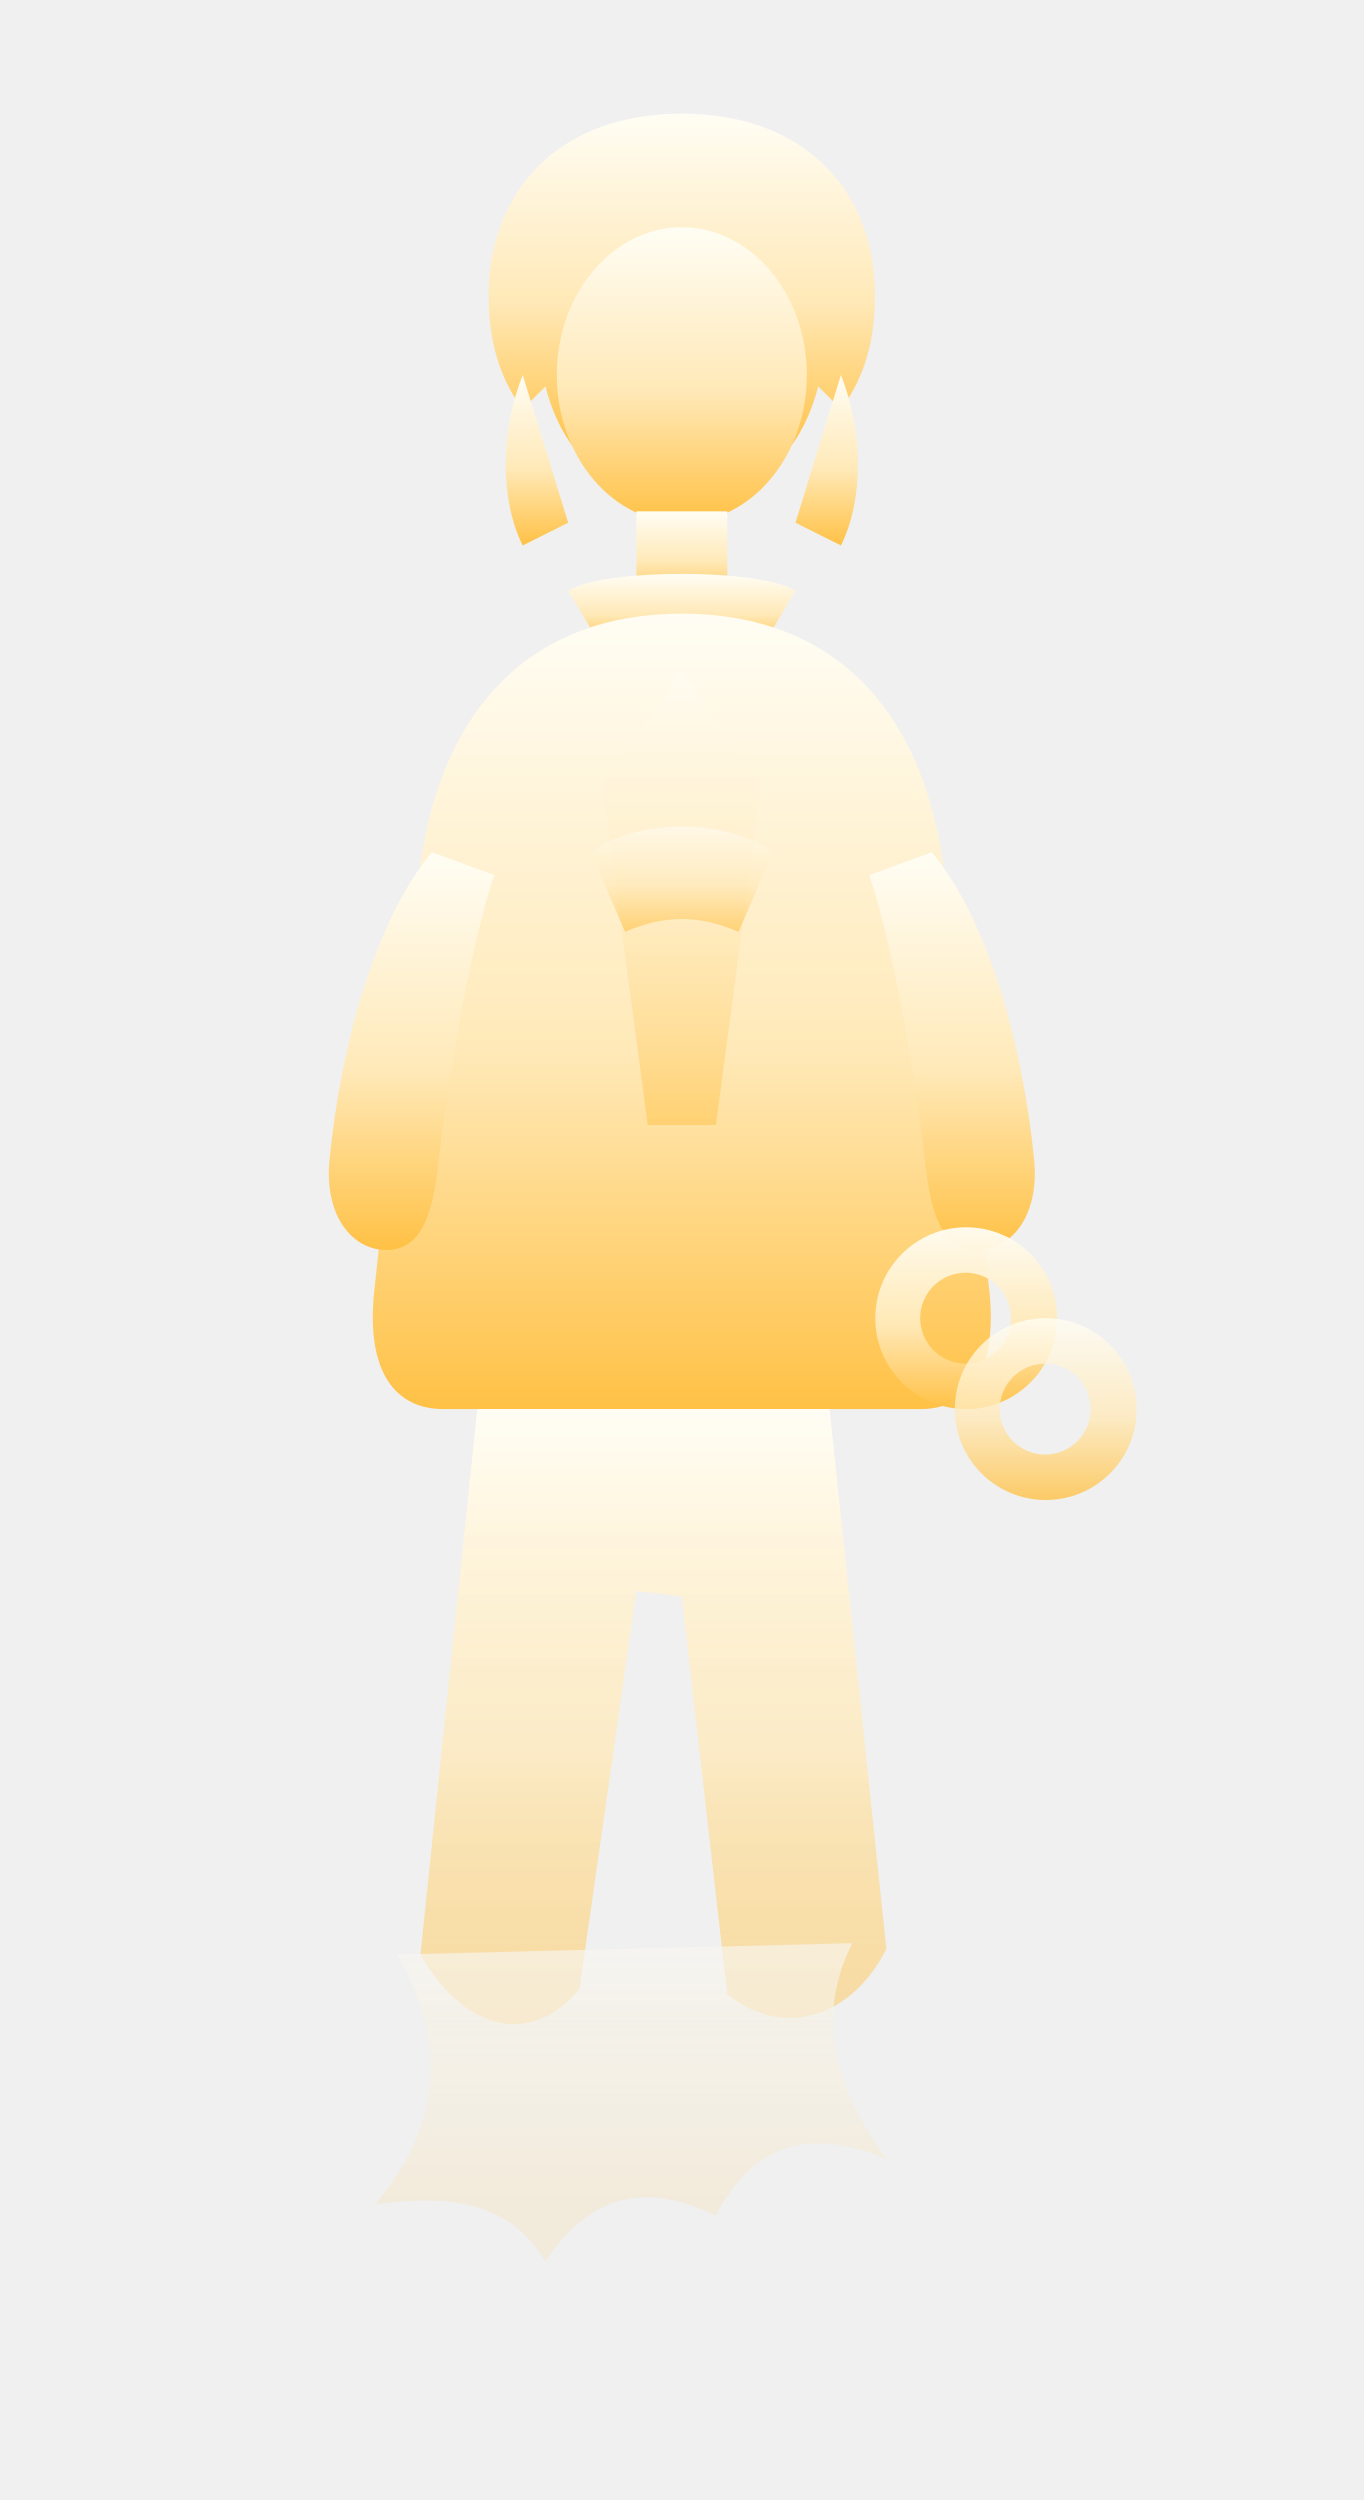
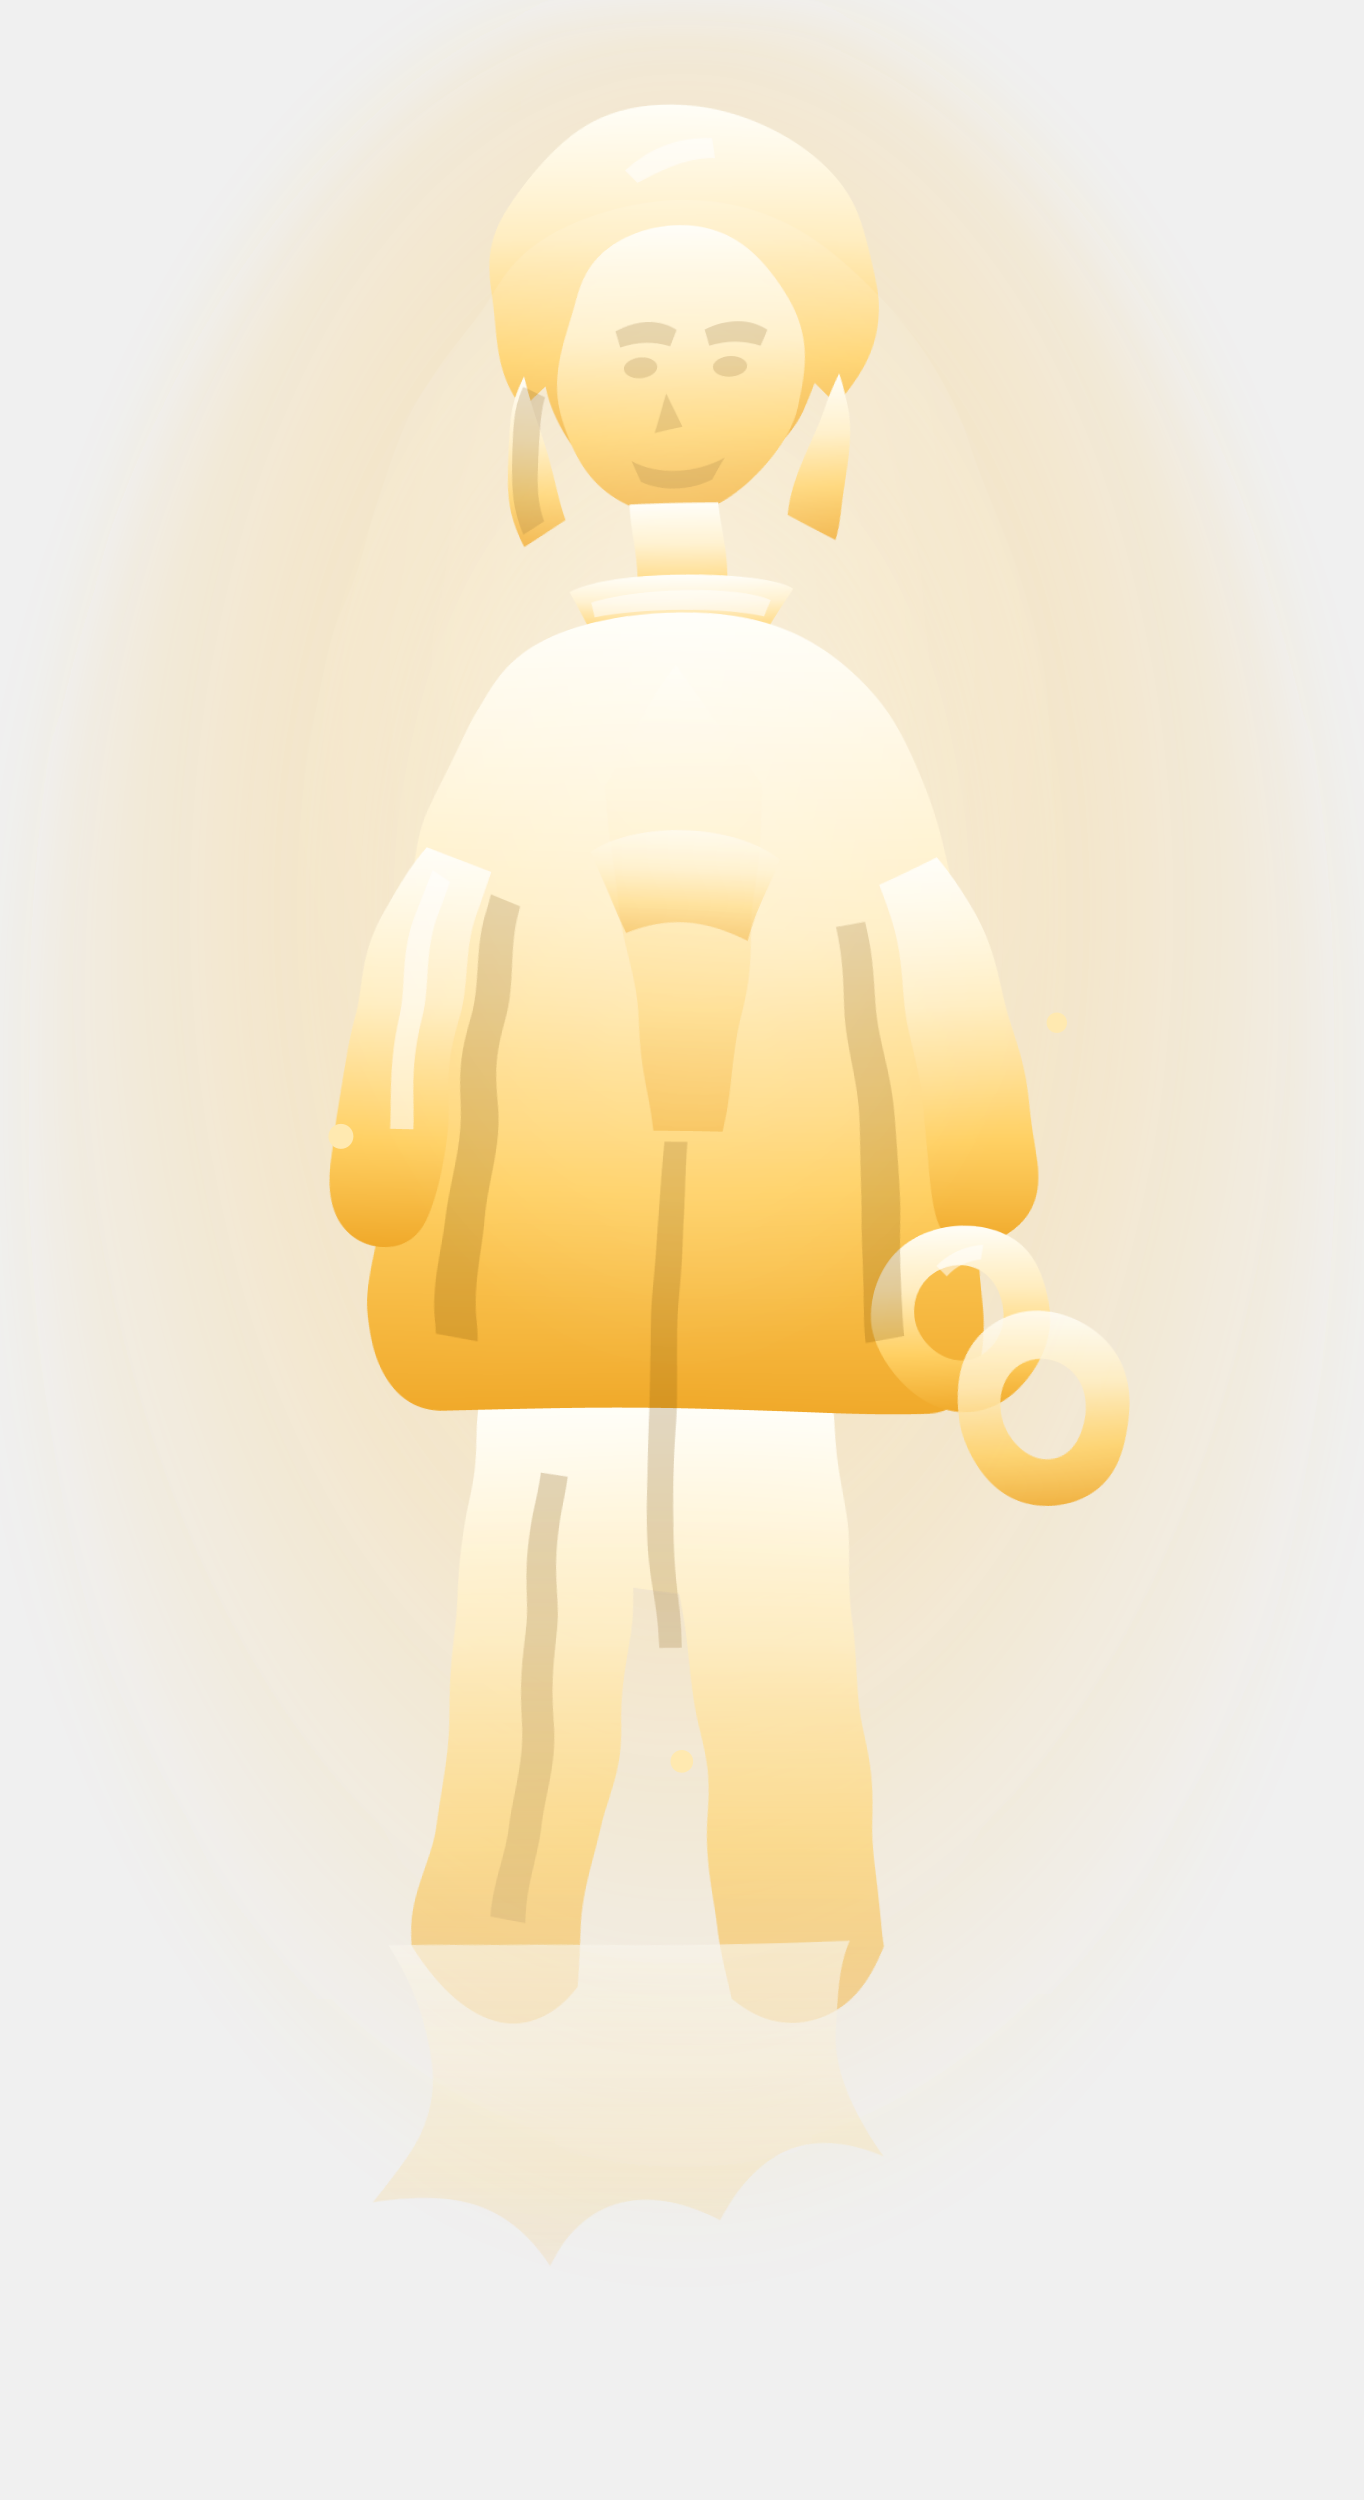
<svg xmlns="http://www.w3.org/2000/svg" viewBox="0 0 240 440">
  <defs>
    <linearGradient id="body" x1="0" y1="0" x2="0" y2="1">
-       <stop offset="0" stop-color="#fffdf4" />
-       <stop offset=".55" stop-color="#ffe9b8" />
-       <stop offset="1" stop-color="#ffc145" />
+       <stop offset="0" stop-color="#fffef8" />
+       <stop offset=".38" stop-color="#ffedc0" />
+       <stop offset=".72" stop-color="#ffd063" />
+       <stop offset="1" stop-color="#f0a92a" />
    </linearGradient>
+     <radialGradient id="aura" cx=".5" cy=".4" r=".6">
+       <stop offset="0" stop-color="#ffe9b0" stop-opacity=".5" />
+       <stop offset=".55" stop-color="#ffc145" stop-opacity=".2" />
+       <stop offset="1" stop-color="#ffc145" stop-opacity="0" />
+     </radialGradient>
+     <radialGradient id="core" cx=".5" cy=".35" r=".55">
+       <stop offset="0" stop-color="#fff" stop-opacity=".85" />
+       <stop offset="1" stop-color="#fff" stop-opacity="0" />
+     </radialGradient>
    <linearGradient id="fade" x1="0" y1="0" x2="0" y2="1">
      <stop offset=".6" stop-color="#fff" />
      <stop offset=".97" stop-color="#fff" stop-opacity="0" />
    </linearGradient>
    <mask id="m">
      <rect width="240" height="440" fill="url(#fade)" />
    </mask>
+     <filter id="ether" x="-25%" y="-25%" width="150%" height="150%">
+       <feTurbulence type="fractalNoise" baseFrequency="0.011 0.028" numOctaves="2" seed="11" result="n" />
+       <feDisplacementMap in="SourceGraphic" in2="n" scale="7">
+         <animate attributeName="scale" values="4;10;4" dur="6.5s" repeatCount="indefinite" />
+       </feDisplacementMap>
+     </filter>
+     <filter id="soft">
+       <feGaussianBlur stdDeviation="7" />
+     </filter>
  </defs>
-   <g mask="url(#m)" fill="url(#body)">
-     <path d="M120 20c-22 0-34 14-34 32 0 10 3 16 6 20l4-4c2 8 6 12 6 12l-2-18c10-8 30-8 40 0l-2 18s4-4 6-12l4 4c3-4 6-10 6-20 0-18-12-32-34-32z" />
-     <path d="M92 66c-4 10-4 22 0 30l8-4zM148 66c4 10 4 22 0 30l-8-4z" />
-     <ellipse cx="120" cy="66" rx="22" ry="26" />
-     <path d="M112 90h16v16h-16z" />
-     <path d="M100 104c6-4 34-4 40 0l-6 10c-8-4-20-4-28 0z" />
-     <path d="M112 112h16l-4 14h-8z" />
-     <path d="M120 108c-26 0-42 16-46 44l-8 74c-2 16 4 22 12 22h84c8 0 14-6 12-22l-8-74c-4-28-20-44-46-44z" />
-     <path d="M120 118l-14 20 8 60h12l8-60z" opacity=".5" />
-     <path d="M104 150c8-6 24-6 32 0l-6 14c-7-3-13-3-20 0z" opacity=".6" />
-     <path d="M76 150c-10 12-16 34-18 54-1 10 4 16 10 16s8-6 9-14c2-18 6-40 10-52z" />
-     <path d="M164 150c10 12 16 34 18 54 1 10-4 16-10 16s-8-6-9-14c-2-18-6-40-10-52z" />
-     <path d="M84 248l-10 96c8 14 20 16 28 6l10-70 8 1 8 70c10 8 22 4 28-8l-10-95z" />
-     <path d="M70 344c10 18 6 32-4 44 14-2 24 0 30 10 8-12 18-14 30-8 6-12 16-16 30-10-10-14-12-26-6-38z" opacity=".65" />
-     <path d="M170 216a16 16 0 1 0 0.1 0zm0 8a8 8 0 1 1-.1 0z" opacity=".95" />
-     <path d="M184 232a16 16 0 1 0 .1 0zm0 8a8 8 0 1 1-.1 0z" opacity=".8" />
+   <ellipse cx="120" cy="200" rx="115" ry="200" fill="url(#aura)" filter="url(#soft)">
+     <animate attributeName="opacity" values=".8;1;.8" dur="5s" repeatCount="indefinite" />
+   </ellipse>
+   <g filter="url(#ether)" mask="url(#m)">
+     <g fill="url(#body)">
+       <path d="M120 20c-22 0-34 14-34 32 0 10 3 16 6 20l4-4c2 8 6 12 6 12l-2-18c10-8 30-8 40 0l-2 18s4-4 6-12l4 4c3-4 6-10 6-20 0-18-12-32-34-32z" />
+       <path d="M92 66c-4 10-4 22 0 30l8-4zM148 66c4 10 4 22 0 30l-8-4z" />
+       <ellipse cx="120" cy="66" rx="22" ry="26" />
+       <path d="M112 90h16v16h-16z" />
+       <path d="M100 104c6-4 34-4 40 0l-6 10c-8-4-20-4-28 0z" />
+       <path d="M112 112h16l-4 14h-8z" />
+       <path d="M120 108c-26 0-42 16-46 44l-8 74c-2 16 4 22 12 22h84c8 0 14-6 12-22l-8-74c-4-28-20-44-46-44z" />
+       <path d="M120 118l-14 20 8 60h12l8-60z" opacity=".5" />
+       <path d="M104 150c8-6 24-6 32 0l-6 14c-7-3-13-3-20 0z" opacity=".6" />
+       <path d="M76 150c-10 12-16 34-18 54-1 10 4 16 10 16s8-6 9-14c2-18 6-40 10-52z" />
+       <path d="M164 150c10 12 16 34 18 54 1 10-4 16-10 16s-8-6-9-14c-2-18-6-40-10-52z" />
+       <path d="M84 248l-10 96c8 14 20 16 28 6l10-70 8 1 8 70c10 8 22 4 28-8l-10-95z" />
+       <path d="M70 344c10 18 6 32-4 44 14-2 24 0 30 10 8-12 18-14 30-8 6-12 16-16 30-10-10-14-12-26-6-38z" opacity=".65" />
+       <path d="M170 216a16 16 0 1 0 0.1 0zm0 8a8 8 0 1 1-.1 0z" />
+       <path d="M184 232a16 16 0 1 0 .1 0zm0 8a8 8 0 1 1-.1 0z" opacity=".85" />
+     </g>
+     <g fill="#7a4c00" opacity=".22">
+       <path d="M108 58c4-2 8-2 11 0l-1 3c-3-1-6-1-9 0z" />
+       <path d="M124 58c4-2 8-2 11 0l-1 3c-3-1-6-1-9 0z" />
+       <ellipse cx="113" cy="65" rx="3" ry="2" />
+       <ellipse cx="129" cy="65" rx="3" ry="2" />
+       <path d="M118 70l3 6-5 1z" />
+       <path d="M112 82c5 3 12 3 17 0l-2 4c-4 2-9 2-13 0z" />
+       <path d="M96 70c-2 8-2 16 0 22l-4 2c-3-8-3-18 0-26z" />
+       <path d="M92 160c-4 24-7 50-8 76l-7-1c1-27 5-53 10-77z" />
+       <path d="M150 160c5 24 9 50 10 76l-7 1c-1-26-4-52-8-76z" />
+       <path d="M120 200c-1 30-1 60 0 90h-4c-2-30-2-60 0-90z" />
+       <path d="M100 260l-6 80-6-1 7-80z" />
+     </g>
+     <g fill="#fff" opacity=".55">
+       <path d="M104 106c8-3 26-3 32 0l-1 3c-8-2-22-2-30 0z" />
+       <path d="M80 156c-4 12-7 28-8 42l-4 0c1-15 4-31 9-44z" />
+       <path d="M166 224a12 12 0 0 1 8-4l0 3a9 9 0 0 0-6 3z" />
+       <path d="M110 30c4-3 10-5 16-5l0 3c-5 0-10 2-14 4z" />
+     </g>
+     <ellipse cx="120" cy="150" rx="66" ry="115" fill="url(#core)" opacity=".4" />
+   </g>
+   <g fill="#ffe9b0">
+     <circle cx="60" cy="200" r="2.2">
+       <animate attributeName="opacity" values="0;1;0" dur="3.4s" repeatCount="indefinite" />
+       <animate attributeName="cy" values="210;140" dur="3.4s" repeatCount="indefinite" />
+     </circle>
+     <circle cx="186" cy="180" r="1.8">
+       <animate attributeName="opacity" values="0;1;0" dur="4.2s" begin="1.2s" repeatCount="indefinite" />
+       <animate attributeName="cy" values="190;120" dur="4.2s" begin="1.2s" repeatCount="indefinite" />
+     </circle>
+     <circle cx="120" cy="310" r="2">
+       <animate attributeName="opacity" values="0;.9;0" dur="3.9s" begin="2.2s" repeatCount="indefinite" />
+       <animate attributeName="cy" values="320;250" dur="3.9s" begin="2.2s" repeatCount="indefinite" />
+     </circle>
  </g>
</svg>
